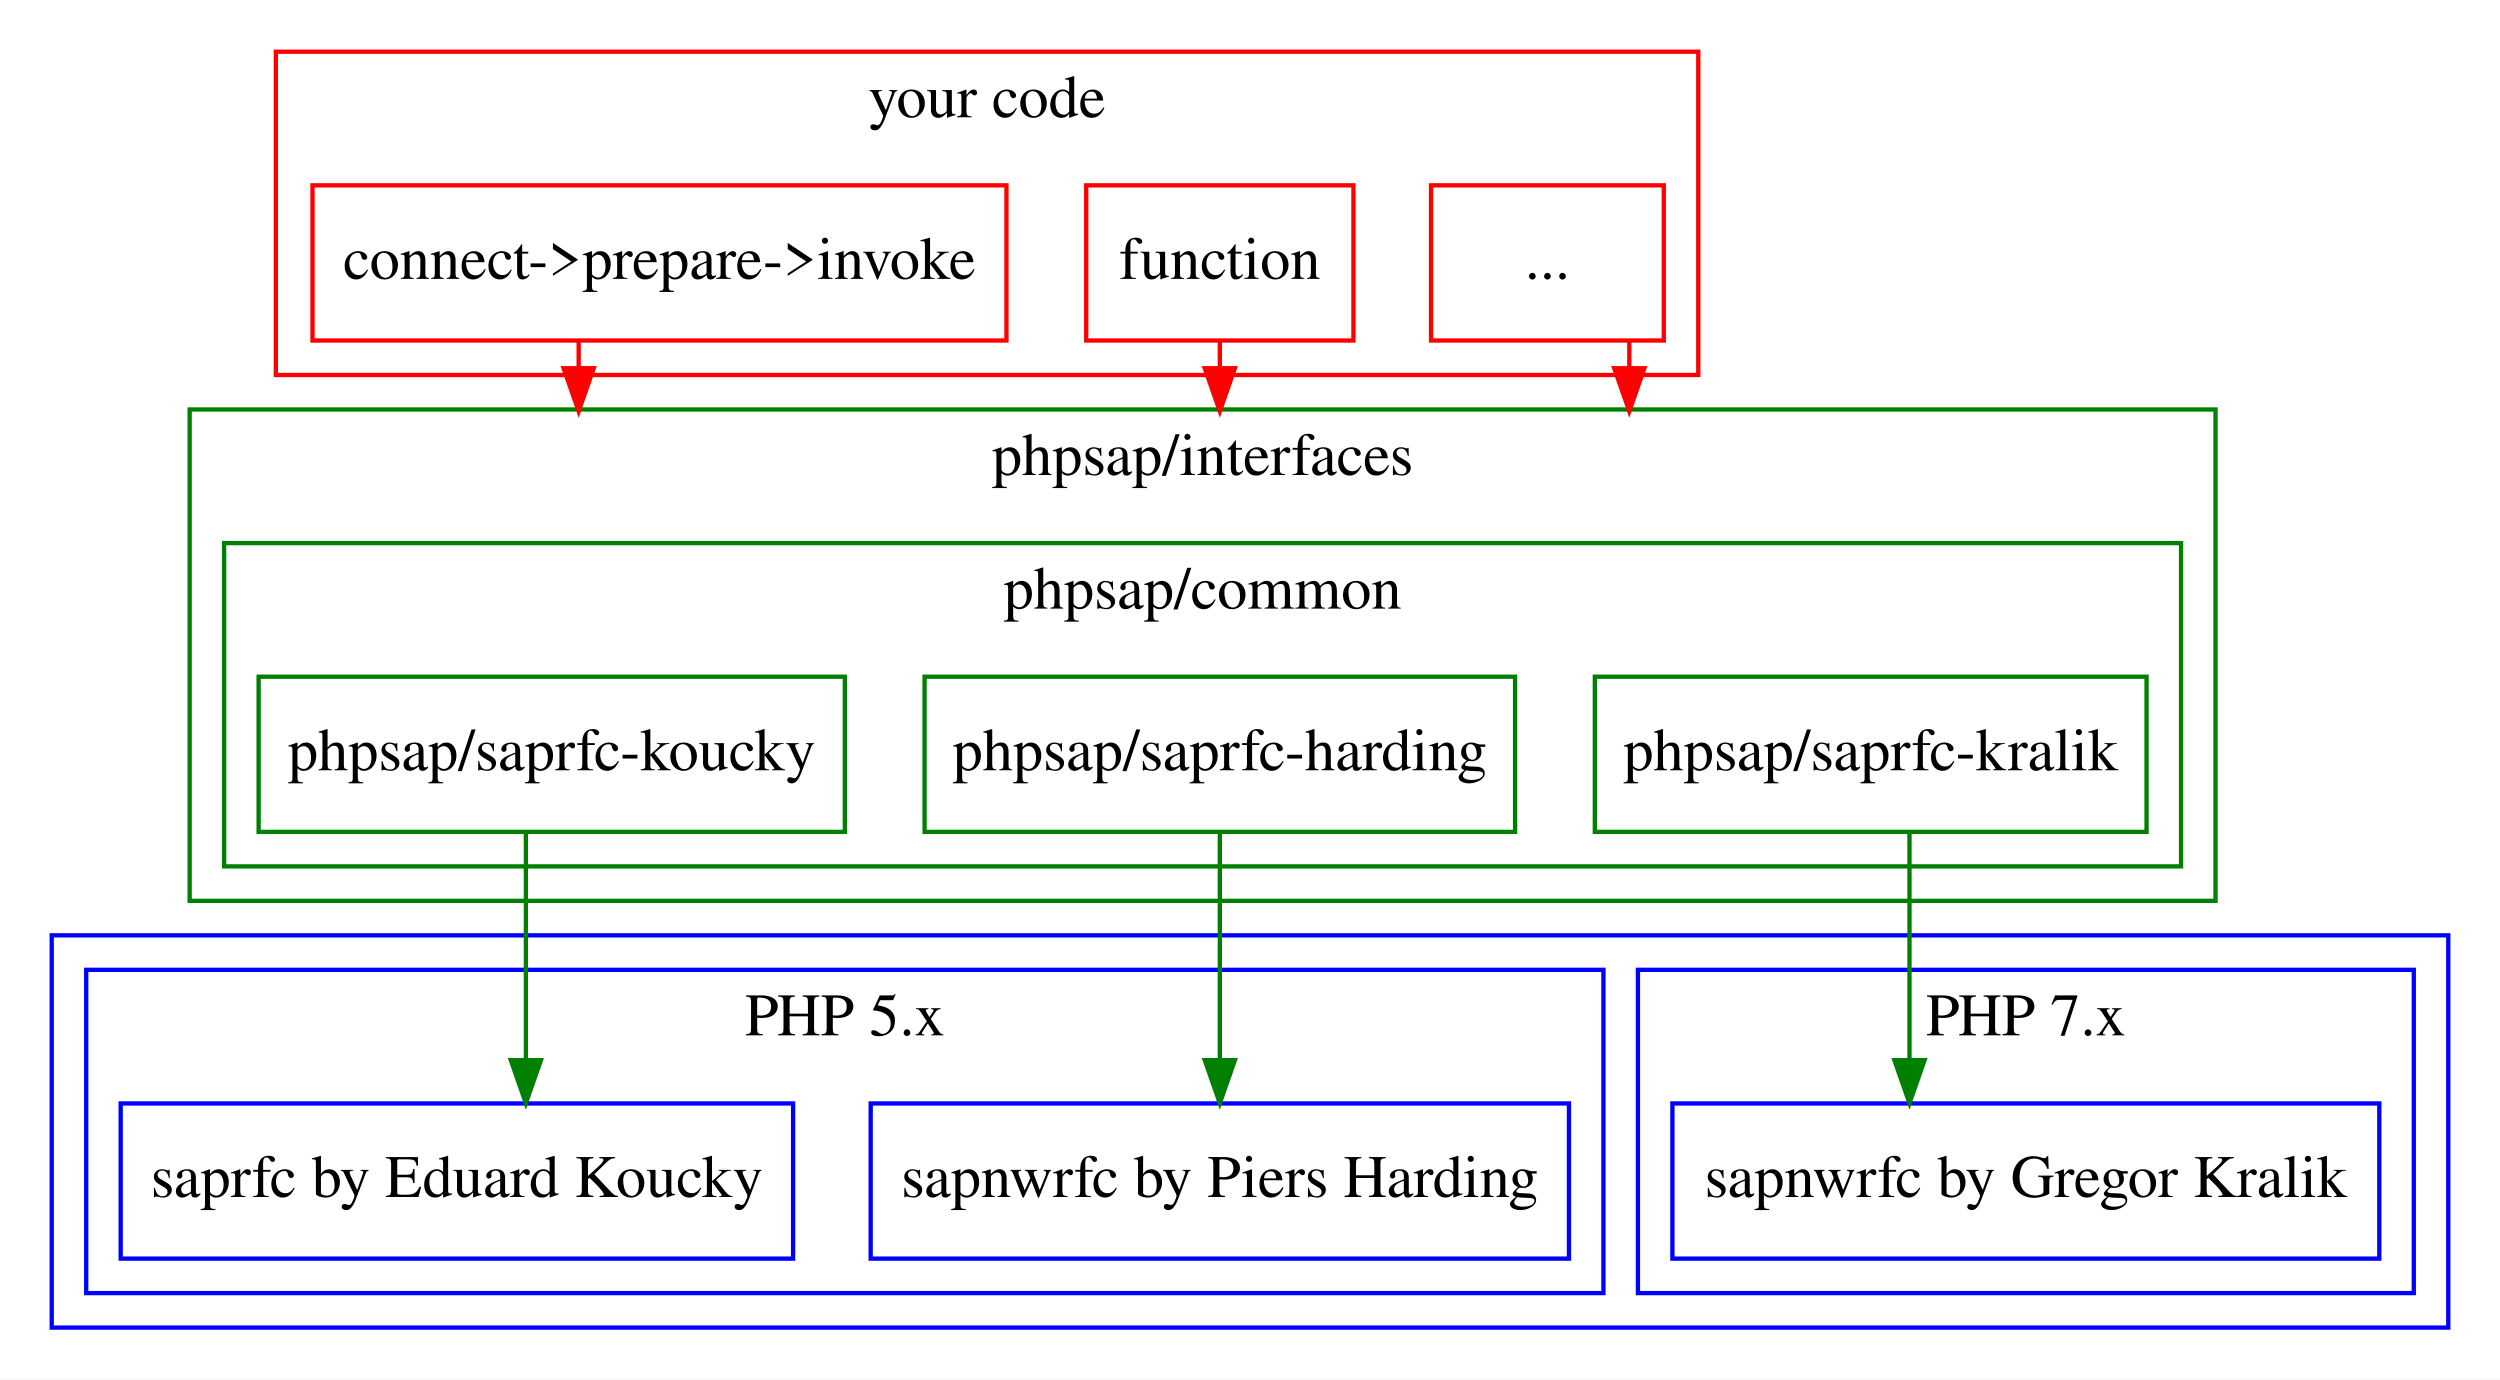
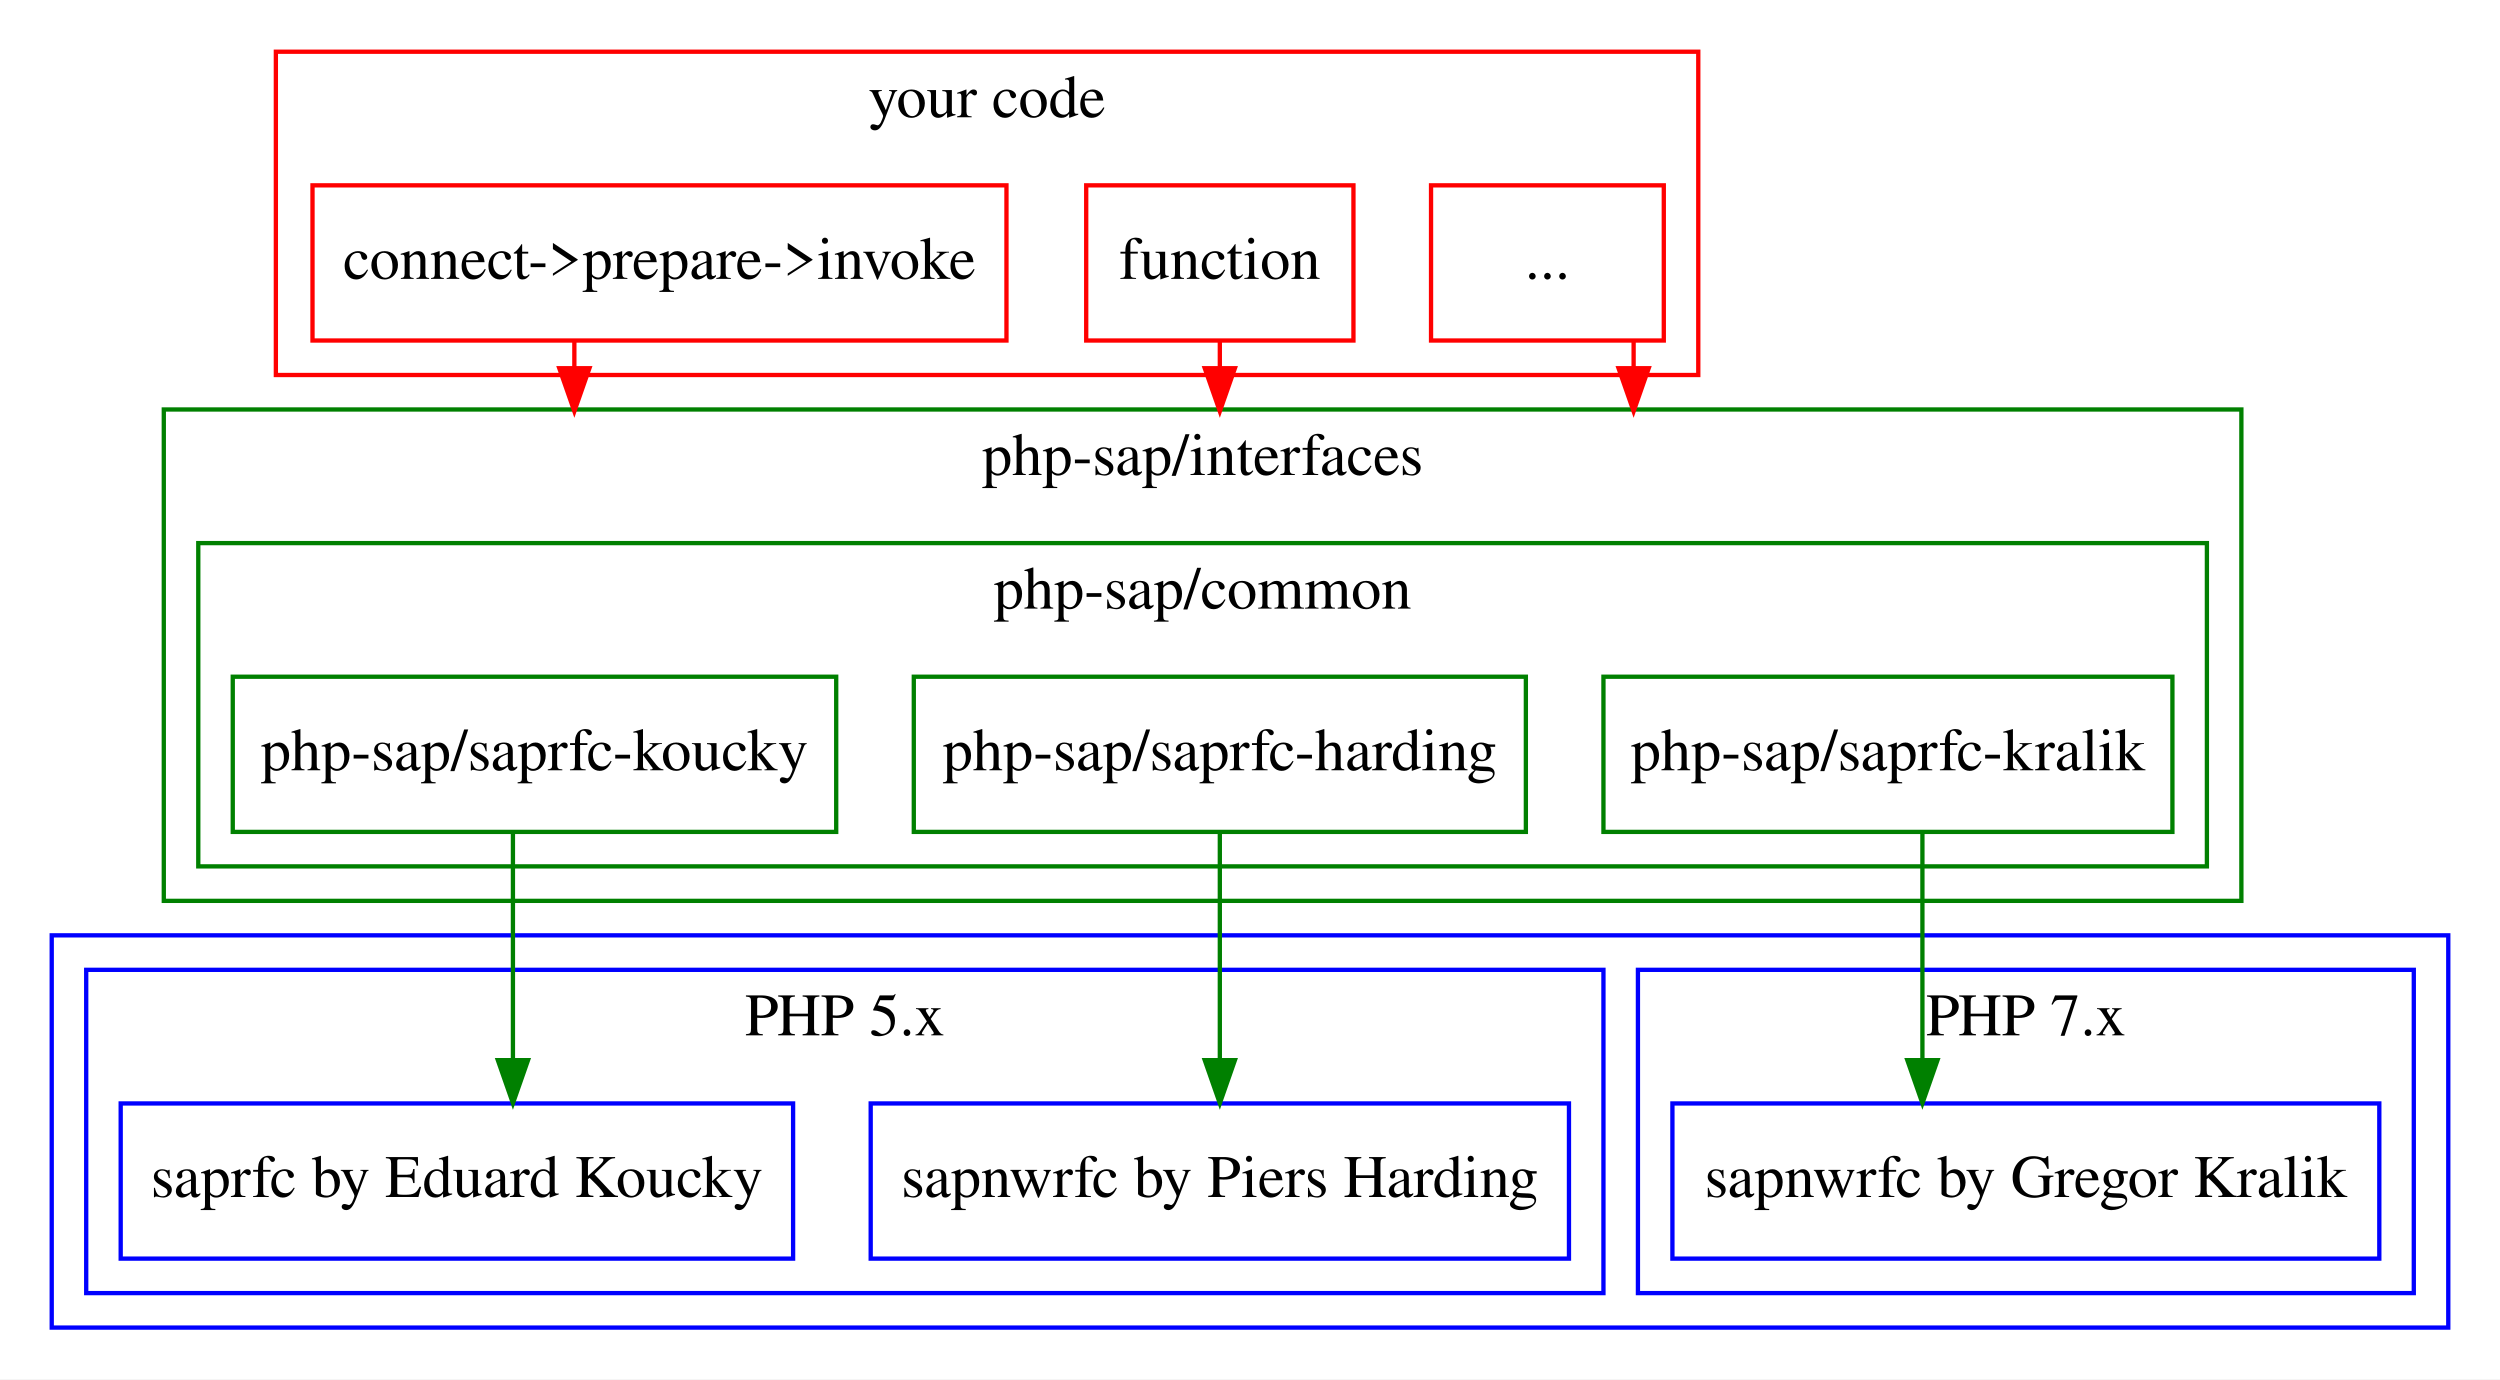
<svg xmlns="http://www.w3.org/2000/svg" width="580pt" height="320pt" viewBox="0.00 0.00 580.00 320.00">
  <g id="graph0" class="graph" transform="scale(1 1) rotate(0) translate(4 316)">
    <polygon fill="white" stroke="none" points="-4,4 -4,-316 576,-316 576,4 -4,4" />
    <g id="clust1" class="cluster">
      <polygon fill="none" stroke="blue" points="8,-8 8,-99 564,-99 564,-8 8,-8" />
    </g>
    <g id="clust2" class="cluster">
      <polygon fill="none" stroke="blue" points="376,-16 376,-91 556,-91 556,-16 376,-16" />
      <text text-anchor="middle" x="466" y="-75.8" font-family="Times,serif" font-size="14.00">PHP 7.x</text>
    </g>
    <g id="clust3" class="cluster">
      <polygon fill="none" stroke="blue" points="16,-16 16,-91 368,-91 368,-16 16,-16" />
      <text text-anchor="middle" x="192" y="-75.8" font-family="Times,serif" font-size="14.00">PHP 5.x</text>
    </g>
    <g id="clust4" class="cluster">
-       <polygon fill="none" stroke="green" points="40,-107 40,-221 510,-221 510,-107 40,-107" />
-       <text text-anchor="middle" x="275" y="-205.8" font-family="Times,serif" font-size="14.00">phpsap/interfaces</text>
+       <polygon fill="none" stroke="green" points="34,-107 34,-221 516,-221 516,-107 34,-107" />
+       <text text-anchor="middle" x="275" y="-205.8" font-family="Times,serif" font-size="14.00">php-sap/interfaces</text>
    </g>
    <g id="clust5" class="cluster">
-       <polygon fill="none" stroke="green" points="48,-115 48,-190 502,-190 502,-115 48,-115" />
-       <text text-anchor="middle" x="275" y="-174.8" font-family="Times,serif" font-size="14.00">phpsap/common</text>
+       <polygon fill="none" stroke="green" points="42,-115 42,-190 508,-190 508,-115 42,-115" />
+       <text text-anchor="middle" x="275" y="-174.8" font-family="Times,serif" font-size="14.00">php-sap/common</text>
    </g>
    <g id="clust6" class="cluster">
      <polygon fill="none" stroke="red" points="60,-229 60,-304 390,-304 390,-229 60,-229" />
      <text text-anchor="middle" x="225" y="-288.8" font-family="Times,serif" font-size="14.00">your code</text>
    </g>
    <g id="node1" class="node">
      <polygon fill="none" stroke="blue" points="548,-60 384,-60 384,-24 548,-24 548,-60" />
      <text text-anchor="middle" x="466" y="-38.3" font-family="Times,serif" font-size="14.00">sapnwrfc by Gregor Kralik</text>
    </g>
    <g id="node2" class="node">
      <polygon fill="none" stroke="blue" points="360,-60 198,-60 198,-24 360,-24 360,-60" />
      <text text-anchor="middle" x="279" y="-38.3" font-family="Times,serif" font-size="14.00">sapnwrfc by Piers Harding</text>
    </g>
    <g id="node3" class="node">
      <polygon fill="none" stroke="blue" points="180,-60 24,-60 24,-24 180,-24 180,-60" />
      <text text-anchor="middle" x="102" y="-38.3" font-family="Times,serif" font-size="14.00">saprfc by Eduard Koucky</text>
    </g>
    <g id="node4" class="node">
-       <polygon fill="none" stroke="green" points="192,-159 56,-159 56,-123 192,-123 192,-159" />
-       <text text-anchor="middle" x="124" y="-137.3" font-family="Times,serif" font-size="14.00">phpsap/saprfc-koucky</text>
+       <polygon fill="none" stroke="green" points="190,-159 50,-159 50,-123 190,-123 190,-159" />
+       <text text-anchor="middle" x="120" y="-137.3" font-family="Times,serif" font-size="14.00">php-sap/saprfc-koucky</text>
    </g>
    <g id="edge1" class="edge">
-       <path fill="none" stroke="green" d="M118,-122.842C118,-122.842 118,-70.043 118,-70.043" />
-       <polygon fill="green" stroke="green" points="121.5,-70.043 118,-60.043 114.5,-70.043 121.5,-70.043" />
+       <path fill="none" stroke="green" d="M115,-122.842C115,-122.842 115,-70.043 115,-70.043" />
+       <polygon fill="green" stroke="green" points="118.5,-70.043 115,-60.043 111.5,-70.043 118.5,-70.043" />
    </g>
    <g id="node5" class="node">
-       <polygon fill="none" stroke="green" points="347.5,-159 210.5,-159 210.5,-123 347.5,-123 347.5,-159" />
-       <text text-anchor="middle" x="279" y="-137.3" font-family="Times,serif" font-size="14.00">phpsap/saprfc-harding</text>
+       <polygon fill="none" stroke="green" points="350,-159 208,-159 208,-123 350,-123 350,-159" />
+       <text text-anchor="middle" x="279" y="-137.3" font-family="Times,serif" font-size="14.00">php-sap/saprfc-harding</text>
    </g>
    <g id="edge2" class="edge">
      <path fill="none" stroke="green" d="M279,-122.842C279,-122.842 279,-70.043 279,-70.043" />
      <polygon fill="green" stroke="green" points="282.5,-70.043 279,-60.043 275.5,-70.043 282.5,-70.043" />
    </g>
    <g id="node6" class="node">
-       <polygon fill="none" stroke="green" points="494,-159 366,-159 366,-123 494,-123 494,-159" />
-       <text text-anchor="middle" x="430" y="-137.3" font-family="Times,serif" font-size="14.00">phpsap/saprfc-kralik</text>
+       <polygon fill="none" stroke="green" points="500,-159 368,-159 368,-123 500,-123 500,-159" />
+       <text text-anchor="middle" x="434" y="-137.3" font-family="Times,serif" font-size="14.00">php-sap/saprfc-kralik</text>
    </g>
    <g id="edge3" class="edge">
-       <path fill="none" stroke="green" d="M439,-122.842C439,-122.842 439,-70.043 439,-70.043" />
-       <polygon fill="green" stroke="green" points="442.5,-70.043 439,-60.043 435.5,-70.043 442.5,-70.043" />
+       <path fill="none" stroke="green" d="M442,-122.842C442,-122.842 442,-70.043 442,-70.043" />
+       <polygon fill="green" stroke="green" points="445.5,-70.043 442,-60.043 438.5,-70.043 445.5,-70.043" />
    </g>
    <g id="node7" class="node">
      <polygon fill="none" stroke="red" points="229.5,-273 68.5,-273 68.5,-237 229.5,-237 229.5,-273" />
      <text text-anchor="middle" x="149" y="-251.3" font-family="Times,serif" font-size="14.00">connect-&gt;prepare-&gt;invoke</text>
    </g>
    <g id="edge4" class="edge">
-       <path fill="none" stroke="red" d="M130.25,-236.936C130.25,-236.936 130.25,-234.619 130.25,-230.842" />
-       <polygon fill="red" stroke="red" points="133.75,-230.577 130.25,-220.577 126.75,-230.577 133.75,-230.577" />
+       <path fill="none" stroke="red" d="M129.25,-236.936C129.25,-236.936 129.25,-234.619 129.25,-230.842" />
+       <polygon fill="red" stroke="red" points="132.75,-230.577 129.25,-220.577 125.75,-230.577 132.75,-230.577" />
    </g>
    <g id="node8" class="node">
      <polygon fill="none" stroke="red" points="310,-273 248,-273 248,-237 310,-237 310,-273" />
      <text text-anchor="middle" x="279" y="-251.3" font-family="Times,serif" font-size="14.00">function</text>
    </g>
    <g id="edge5" class="edge">
      <path fill="none" stroke="red" d="M279,-236.936C279,-236.936 279,-234.619 279,-230.842" />
      <polygon fill="red" stroke="red" points="282.5,-230.577 279,-220.577 275.5,-230.577 282.5,-230.577" />
    </g>
    <g id="node9" class="node">
      <polygon fill="none" stroke="red" points="382,-273 328,-273 328,-237 382,-237 382,-273" />
      <text text-anchor="middle" x="355" y="-251.3" font-family="Times,serif" font-size="14.00">...</text>
    </g>
    <g id="edge6" class="edge">
-       <path fill="none" stroke="red" d="M374,-236.936C374,-236.936 374,-234.619 374,-230.842" />
-       <polygon fill="red" stroke="red" points="377.5,-230.577 374,-220.577 370.5,-230.577 377.5,-230.577" />
+       <path fill="none" stroke="red" d="M375,-236.936C375,-236.936 375,-234.619 375,-230.842" />
+       <polygon fill="red" stroke="red" points="378.5,-230.577 375,-220.577 371.5,-230.577 378.5,-230.577" />
    </g>
  </g>
</svg>
